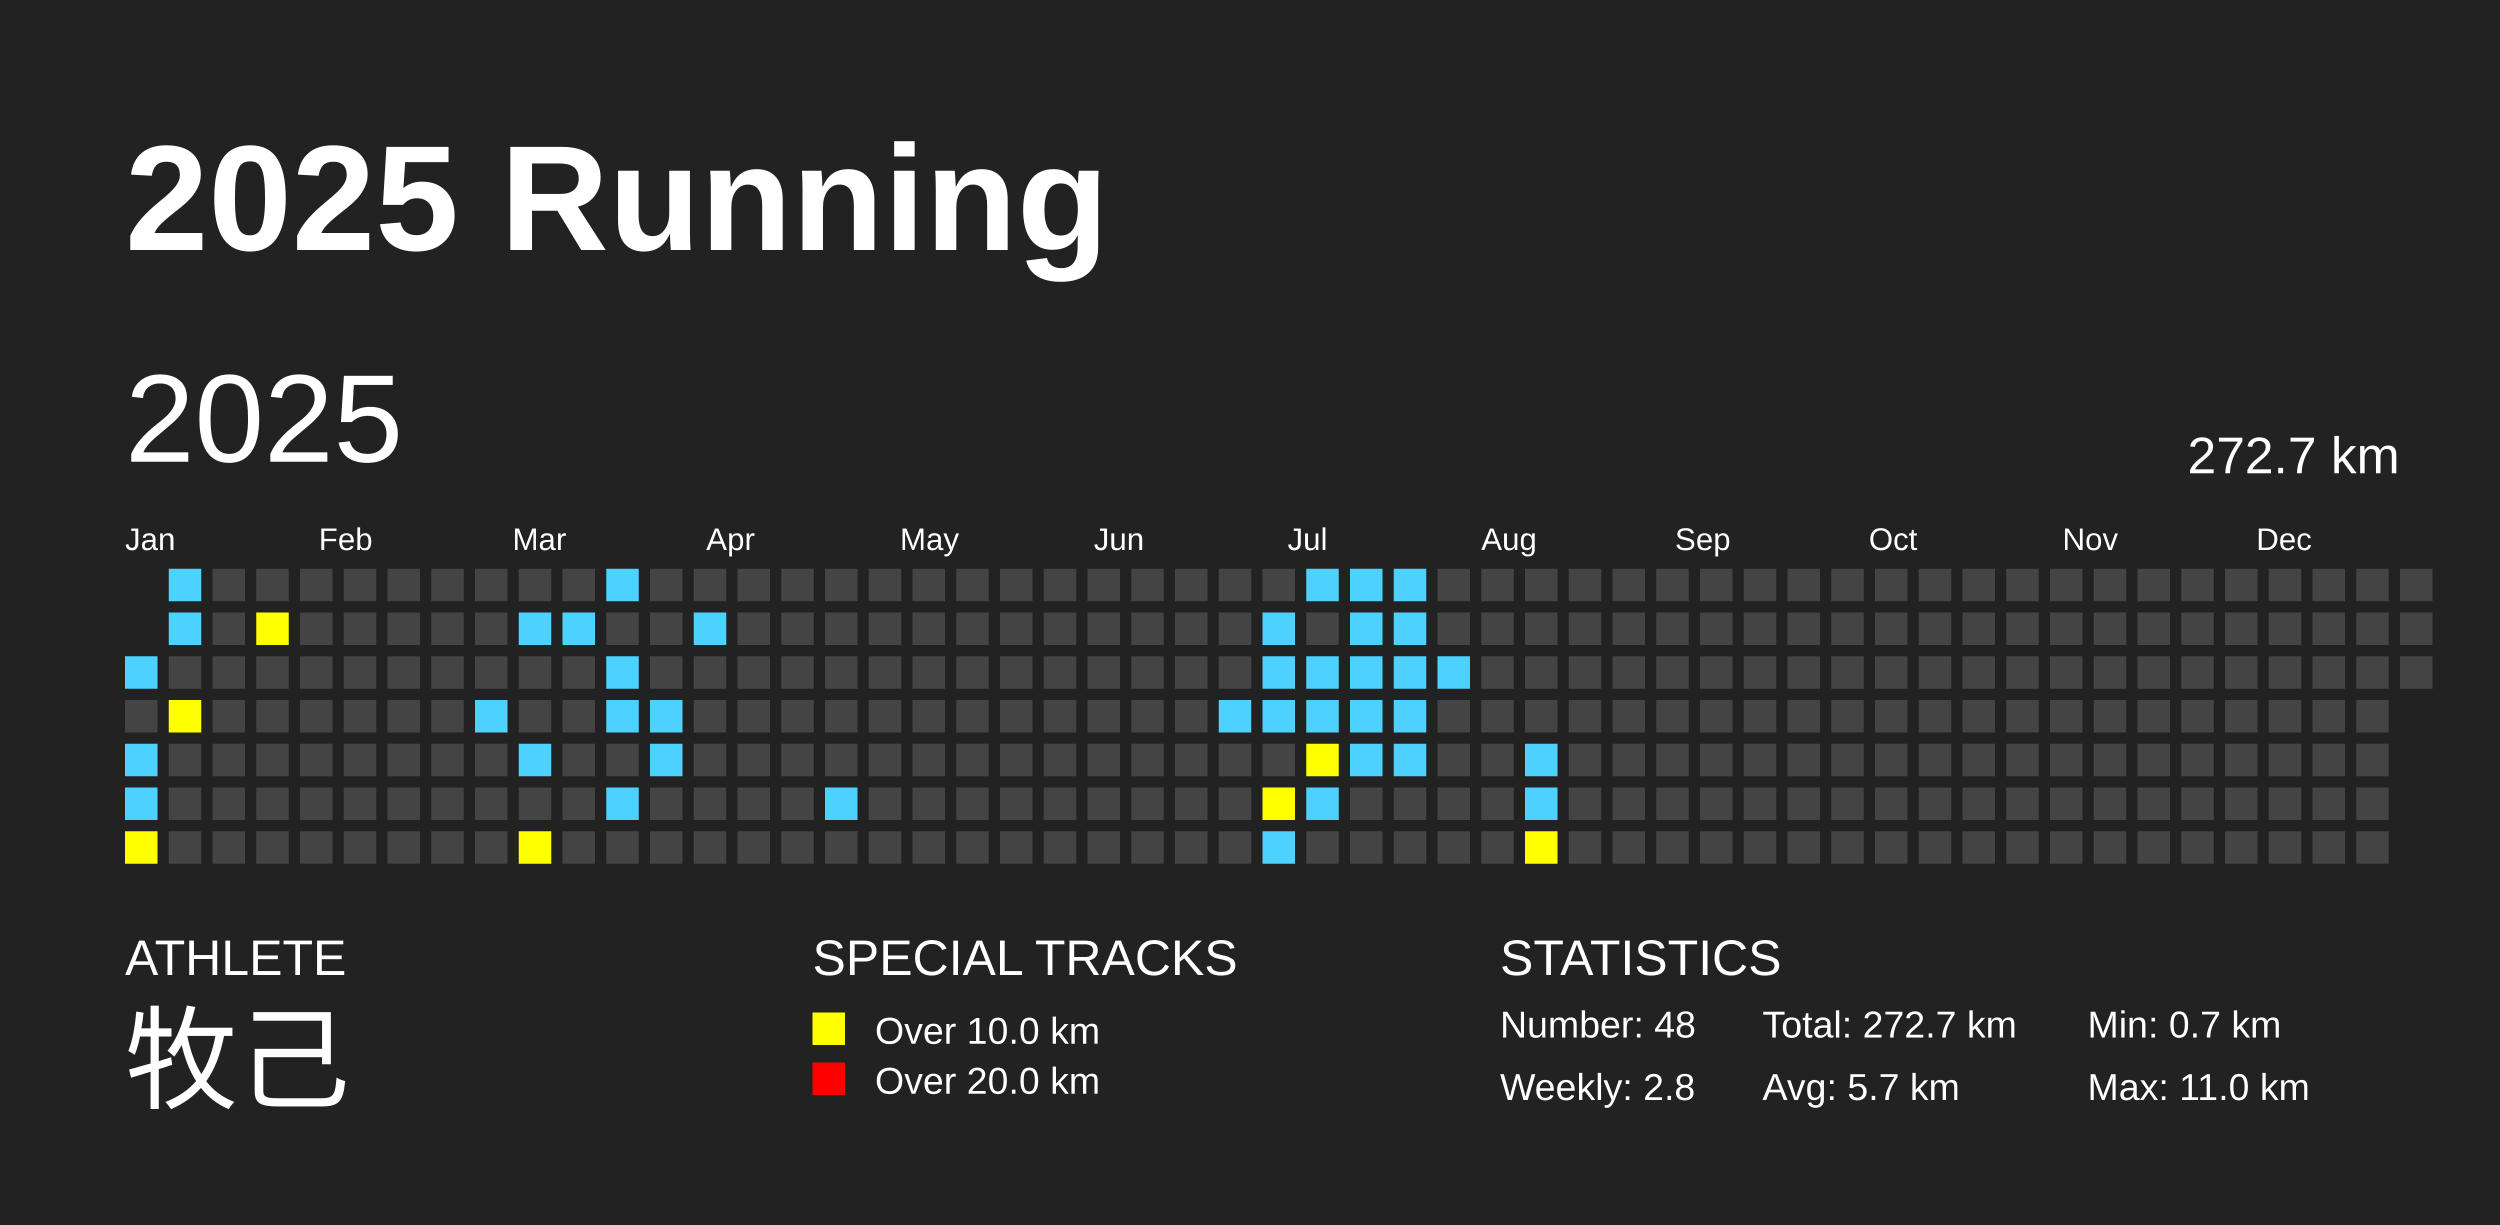
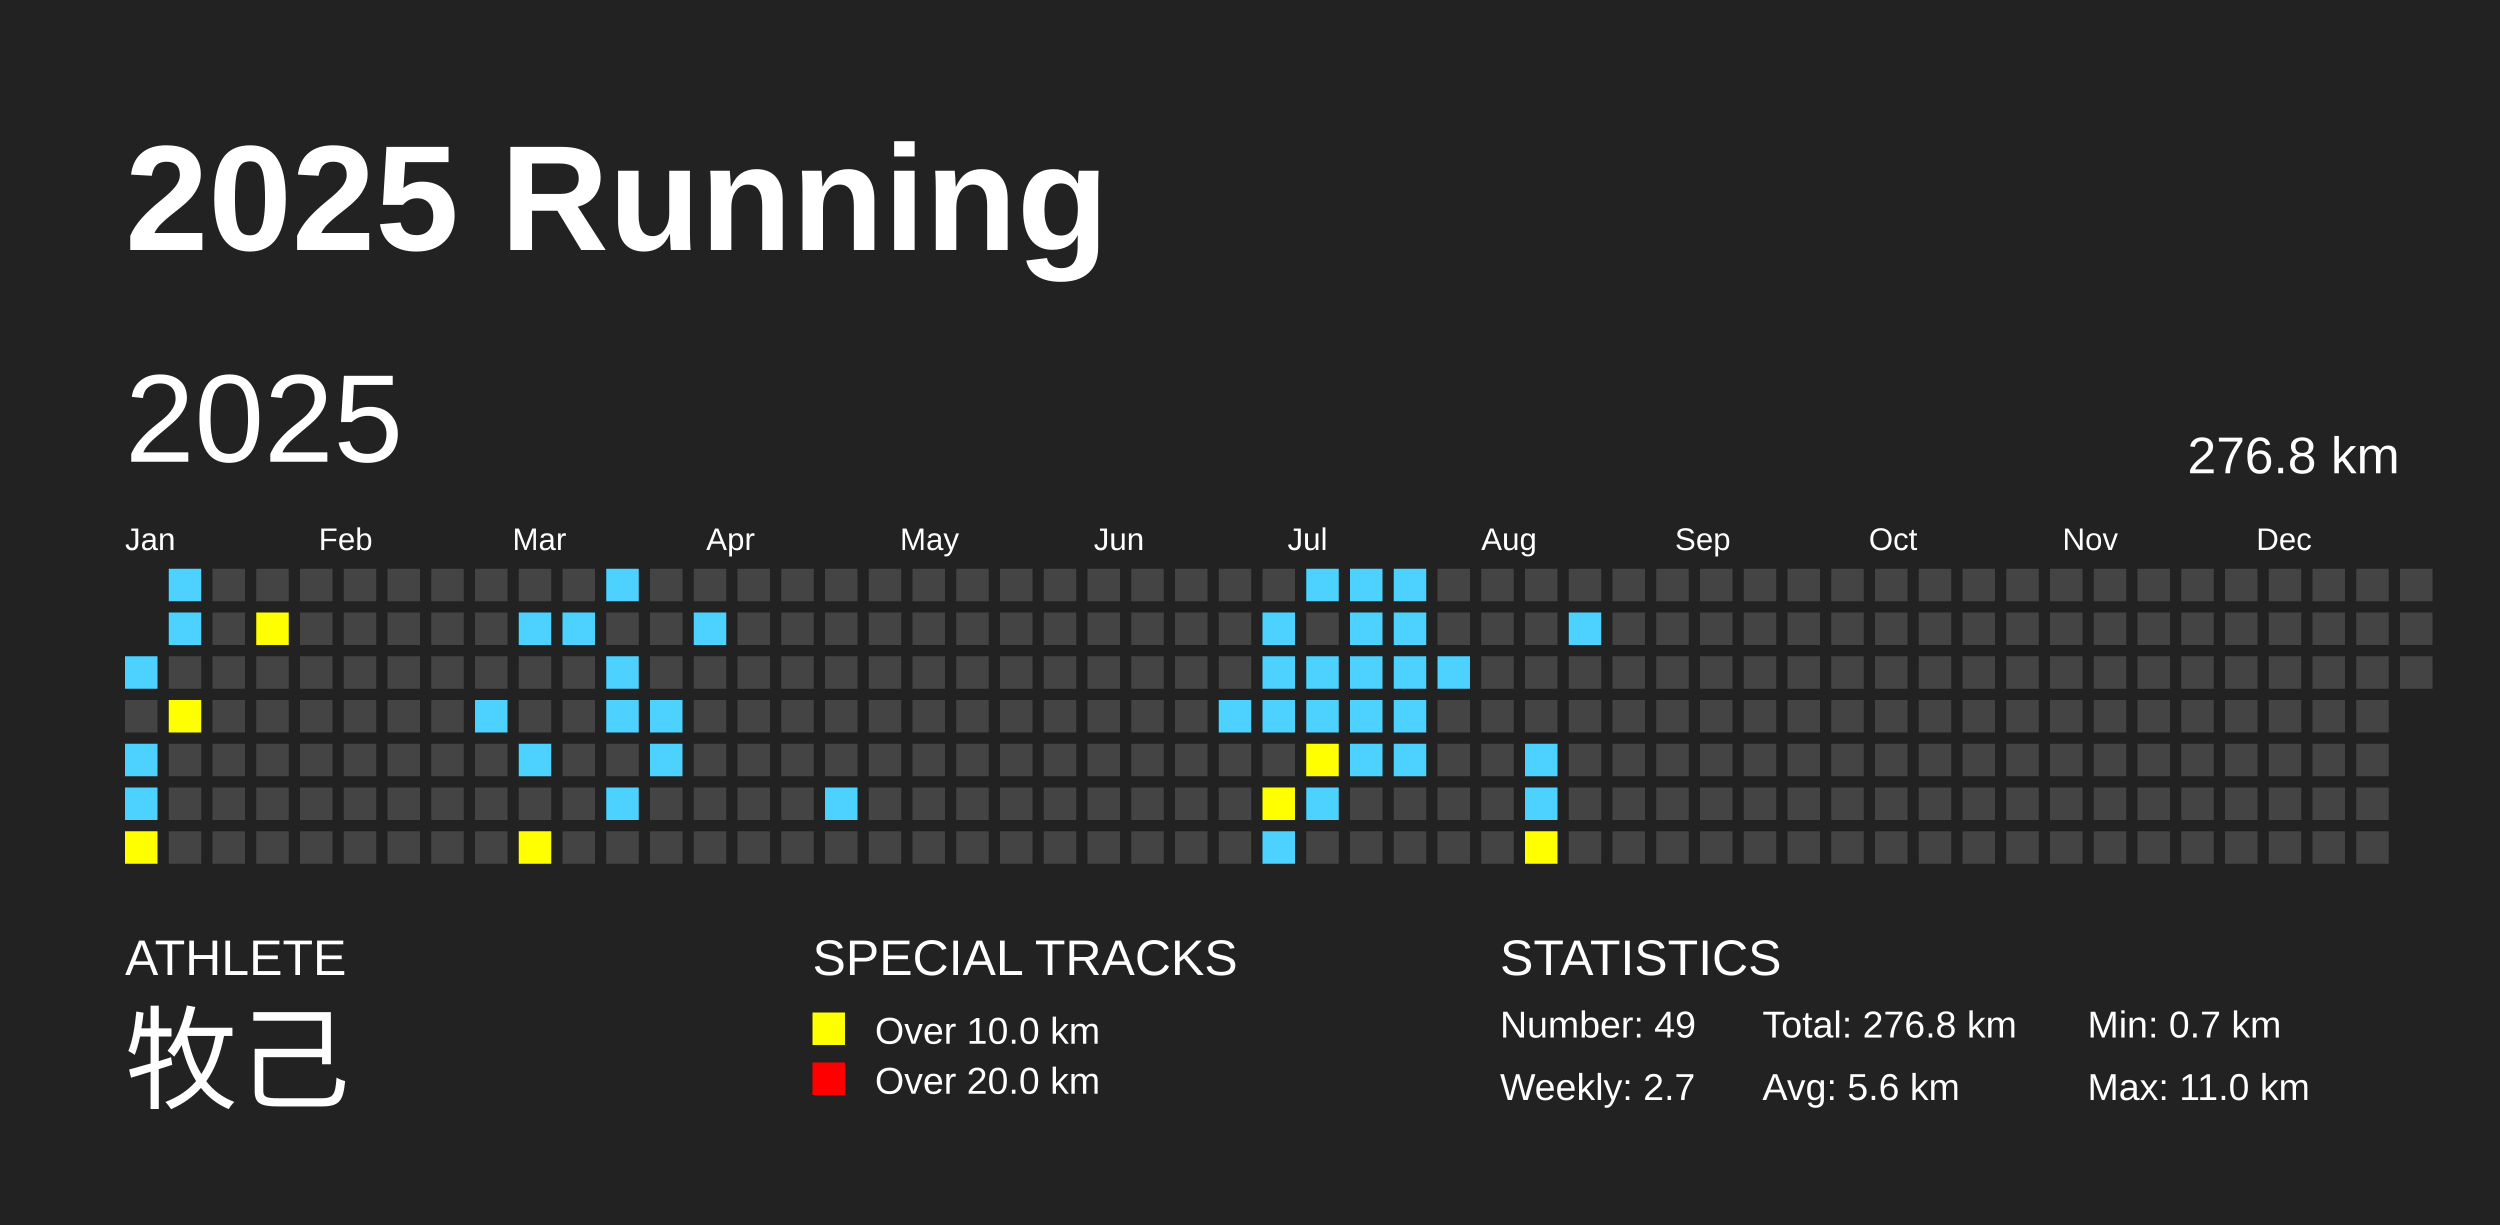
<svg xmlns="http://www.w3.org/2000/svg" baseProfile="full" height="98mm" version="1.1" viewBox="0,0,200,98" width="200mm">
  <defs />
  <rect fill="#222222" height="98" width="200" x="0" y="0" />
  <text fill="#FFFFFF" style="font-size:12px; font-family:Arial; font-weight:bold;" x="10" y="20">2025 Running</text>
  <text fill="#FFFFFF" style="font-size:4px; font-family:Arial" x="10" y="78">ATHLETE</text>
  <text fill="#FFFFFF" style="font-size:9px; font-family:Arial" x="10" y="88">牧己</text>
  <text fill="#FFFFFF" style="font-size:4px; font-family:Arial" x="65" y="78">SPECIAL TRACKS</text>
  <rect fill="yellow" height="2.6" width="2.6" x="65" y="81" />
  <text fill="#FFFFFF" style="font-size:3px; font-family:Arial" x="70" y="83.5">Over 10.0 km</text>
  <rect fill="red" height="2.6" width="2.6" x="65" y="85" />
  <text fill="#FFFFFF" style="font-size:3px; font-family:Arial" x="70" y="87.5">Over 20.0 km</text>
  <text fill="#FFFFFF" style="font-size:4px; font-family:Arial" x="120" y="78">STATISTICS</text>
-   <text fill="#FFFFFF" style="font-size:3px; font-family:Arial" x="120" y="83">Number: 48</text>
-   <text fill="#FFFFFF" style="font-size:3px; font-family:Arial" x="120" y="88">Weekly: 2.8</text>
-   <text fill="#FFFFFF" style="font-size:3px; font-family:Arial" x="141" y="83">Total: 272.7 km</text>
-   <text fill="#FFFFFF" style="font-size:3px; font-family:Arial" x="141" y="88">Avg: 5.7 km</text>
+   <text fill="#FFFFFF" style="font-size:3px; font-family:Arial" x="120" y="83">Number: 49</text>
+   <text fill="#FFFFFF" style="font-size:3px; font-family:Arial" x="120" y="88">Weekly: 2.7</text>
+   <text fill="#FFFFFF" style="font-size:3px; font-family:Arial" x="141" y="83">Total: 276.8 km</text>
+   <text fill="#FFFFFF" style="font-size:3px; font-family:Arial" x="141" y="88">Avg: 5.6 km</text>
  <text fill="#FFFFFF" style="font-size:3px; font-family:Arial" x="167" y="83">Min: 0.7 km</text>
  <text fill="#FFFFFF" style="font-size:3px; font-family:Arial" x="167" y="88">Max: 11.0 km</text>
  <text dominant-baseline="hanging" fill="#FFFFFF" style="font-size:10.0px; font-family:Arial;" x="10" y="30">2025</text>
-   <text dominant-baseline="hanging" fill="#FFFFFF" style="font-size:4.125px; font-family:Arial;" x="175" y="35">272.7 km</text>
+   <text dominant-baseline="hanging" fill="#FFFFFF" style="font-size:4.125px; font-family:Arial;" x="175" y="35">276.8 km</text>
  <text fill="#FFFFFF" style="font-size:2.5px; font-family:Arial" x="10.0" y="44">Jan</text>
  <text fill="#FFFFFF" style="font-size:2.5px; font-family:Arial" x="25.5" y="44">Feb</text>
  <text fill="#FFFFFF" style="font-size:2.5px; font-family:Arial" x="41.0" y="44">Mar</text>
  <text fill="#FFFFFF" style="font-size:2.5px; font-family:Arial" x="56.5" y="44">Apr</text>
  <text fill="#FFFFFF" style="font-size:2.5px; font-family:Arial" x="72.0" y="44">May</text>
  <text fill="#FFFFFF" style="font-size:2.5px; font-family:Arial" x="87.5" y="44">Jun</text>
  <text fill="#FFFFFF" style="font-size:2.5px; font-family:Arial" x="103.0" y="44">Jul</text>
  <text fill="#FFFFFF" style="font-size:2.5px; font-family:Arial" x="118.5" y="44">Aug</text>
  <text fill="#FFFFFF" style="font-size:2.5px; font-family:Arial" x="134.0" y="44">Sep</text>
  <text fill="#FFFFFF" style="font-size:2.5px; font-family:Arial" x="149.5" y="44">Oct</text>
  <text fill="#FFFFFF" style="font-size:2.5px; font-family:Arial" x="165.0" y="44">Nov</text>
  <text fill="#FFFFFF" style="font-size:2.5px; font-family:Arial" x="180.5" y="44">Dec</text>
  <rect fill="#4DD2FF" height="2.6" width="2.6" x="10.0" y="52.5" />
  <rect fill="#444444" height="2.6" width="2.6" x="10.0" y="56.0" />
  <rect fill="#4DD2FF" height="2.6" width="2.6" x="10.0" y="59.5" />
  <rect fill="#4DD2FF" height="2.6" width="2.6" x="10.0" y="63.0" />
  <rect fill="yellow" height="2.6" width="2.6" x="10.0" y="66.5" />
  <rect fill="#4DD2FF" height="2.6" width="2.6" x="13.5" y="45.5" />
  <rect fill="#4DD2FF" height="2.6" width="2.6" x="13.5" y="49.0" />
  <rect fill="#444444" height="2.6" width="2.6" x="13.5" y="52.5" />
  <rect fill="yellow" height="2.6" width="2.6" x="13.5" y="56.0" />
  <rect fill="#444444" height="2.6" width="2.6" x="13.5" y="59.5" />
  <rect fill="#444444" height="2.6" width="2.6" x="13.5" y="63.0" />
  <rect fill="#444444" height="2.6" width="2.6" x="13.5" y="66.5" />
  <rect fill="#444444" height="2.6" width="2.6" x="17.0" y="45.5" />
  <rect fill="#444444" height="2.6" width="2.6" x="17.0" y="49.0" />
  <rect fill="#444444" height="2.6" width="2.6" x="17.0" y="52.5" />
  <rect fill="#444444" height="2.6" width="2.6" x="17.0" y="56.0" />
  <rect fill="#444444" height="2.6" width="2.6" x="17.0" y="59.5" />
  <rect fill="#444444" height="2.6" width="2.6" x="17.0" y="63.0" />
  <rect fill="#444444" height="2.6" width="2.6" x="17.0" y="66.5" />
  <rect fill="#444444" height="2.6" width="2.6" x="20.5" y="45.5" />
  <rect fill="yellow" height="2.6" width="2.6" x="20.5" y="49.0" />
  <rect fill="#444444" height="2.6" width="2.6" x="20.5" y="52.5" />
  <rect fill="#444444" height="2.6" width="2.6" x="20.5" y="56.0" />
  <rect fill="#444444" height="2.6" width="2.6" x="20.5" y="59.5" />
  <rect fill="#444444" height="2.6" width="2.6" x="20.5" y="63.0" />
  <rect fill="#444444" height="2.6" width="2.6" x="20.5" y="66.5" />
  <rect fill="#444444" height="2.6" width="2.6" x="24.0" y="45.5" />
  <rect fill="#444444" height="2.6" width="2.6" x="24.0" y="49.0" />
  <rect fill="#444444" height="2.6" width="2.6" x="24.0" y="52.5" />
  <rect fill="#444444" height="2.6" width="2.6" x="24.0" y="56.0" />
  <rect fill="#444444" height="2.6" width="2.6" x="24.0" y="59.5" />
  <rect fill="#444444" height="2.6" width="2.6" x="24.0" y="63.0" />
  <rect fill="#444444" height="2.6" width="2.6" x="24.0" y="66.5" />
  <rect fill="#444444" height="2.6" width="2.6" x="27.5" y="45.5" />
  <rect fill="#444444" height="2.6" width="2.6" x="27.5" y="49.0" />
  <rect fill="#444444" height="2.6" width="2.6" x="27.5" y="52.5" />
  <rect fill="#444444" height="2.6" width="2.6" x="27.5" y="56.0" />
  <rect fill="#444444" height="2.6" width="2.6" x="27.5" y="59.5" />
  <rect fill="#444444" height="2.6" width="2.6" x="27.5" y="63.0" />
  <rect fill="#444444" height="2.6" width="2.6" x="27.5" y="66.5" />
  <rect fill="#444444" height="2.6" width="2.6" x="31.0" y="45.5" />
  <rect fill="#444444" height="2.6" width="2.6" x="31.0" y="49.0" />
  <rect fill="#444444" height="2.6" width="2.6" x="31.0" y="52.5" />
  <rect fill="#444444" height="2.6" width="2.6" x="31.0" y="56.0" />
  <rect fill="#444444" height="2.6" width="2.6" x="31.0" y="59.5" />
  <rect fill="#444444" height="2.6" width="2.6" x="31.0" y="63.0" />
  <rect fill="#444444" height="2.6" width="2.6" x="31.0" y="66.5" />
  <rect fill="#444444" height="2.6" width="2.6" x="34.5" y="45.5" />
  <rect fill="#444444" height="2.6" width="2.6" x="34.5" y="49.0" />
  <rect fill="#444444" height="2.6" width="2.6" x="34.5" y="52.5" />
  <rect fill="#444444" height="2.6" width="2.6" x="34.5" y="56.0" />
  <rect fill="#444444" height="2.6" width="2.6" x="34.5" y="59.5" />
  <rect fill="#444444" height="2.6" width="2.6" x="34.5" y="63.0" />
  <rect fill="#444444" height="2.6" width="2.6" x="34.5" y="66.5" />
  <rect fill="#444444" height="2.6" width="2.6" x="38.0" y="45.5" />
  <rect fill="#444444" height="2.6" width="2.6" x="38.0" y="49.0" />
  <rect fill="#444444" height="2.6" width="2.6" x="38.0" y="52.5" />
  <rect fill="#4DD2FF" height="2.6" width="2.6" x="38.0" y="56.0" />
  <rect fill="#444444" height="2.6" width="2.6" x="38.0" y="59.5" />
  <rect fill="#444444" height="2.6" width="2.6" x="38.0" y="63.0" />
  <rect fill="#444444" height="2.6" width="2.6" x="38.0" y="66.5" />
  <rect fill="#444444" height="2.6" width="2.6" x="41.5" y="45.5" />
  <rect fill="#4DD2FF" height="2.6" width="2.6" x="41.5" y="49.0" />
  <rect fill="#444444" height="2.6" width="2.6" x="41.5" y="52.5" />
  <rect fill="#444444" height="2.6" width="2.6" x="41.5" y="56.0" />
  <rect fill="#4DD2FF" height="2.6" width="2.6" x="41.5" y="59.5" />
  <rect fill="#444444" height="2.6" width="2.6" x="41.5" y="63.0" />
  <rect fill="yellow" height="2.6" width="2.6" x="41.5" y="66.5" />
  <rect fill="#444444" height="2.6" width="2.6" x="45.0" y="45.5" />
  <rect fill="#4DD2FF" height="2.6" width="2.6" x="45.0" y="49.0" />
  <rect fill="#444444" height="2.6" width="2.6" x="45.0" y="52.5" />
  <rect fill="#444444" height="2.6" width="2.6" x="45.0" y="56.0" />
  <rect fill="#444444" height="2.6" width="2.6" x="45.0" y="59.5" />
  <rect fill="#444444" height="2.6" width="2.6" x="45.0" y="63.0" />
  <rect fill="#444444" height="2.6" width="2.6" x="45.0" y="66.5" />
  <rect fill="#4DD2FF" height="2.6" width="2.6" x="48.5" y="45.5" />
  <rect fill="#444444" height="2.6" width="2.6" x="48.5" y="49.0" />
  <rect fill="#4DD2FF" height="2.6" width="2.6" x="48.5" y="52.5" />
  <rect fill="#4DD2FF" height="2.6" width="2.6" x="48.5" y="56.0" />
  <rect fill="#444444" height="2.6" width="2.6" x="48.5" y="59.5" />
  <rect fill="#4DD2FF" height="2.6" width="2.6" x="48.5" y="63.0" />
  <rect fill="#444444" height="2.6" width="2.6" x="48.5" y="66.5" />
  <rect fill="#444444" height="2.6" width="2.6" x="52.0" y="45.5" />
  <rect fill="#444444" height="2.6" width="2.6" x="52.0" y="49.0" />
  <rect fill="#444444" height="2.6" width="2.6" x="52.0" y="52.5" />
  <rect fill="#4DD2FF" height="2.6" width="2.6" x="52.0" y="56.0" />
  <rect fill="#4DD2FF" height="2.6" width="2.6" x="52.0" y="59.5" />
  <rect fill="#444444" height="2.6" width="2.6" x="52.0" y="63.0" />
  <rect fill="#444444" height="2.6" width="2.6" x="52.0" y="66.5" />
  <rect fill="#444444" height="2.6" width="2.6" x="55.5" y="45.5" />
  <rect fill="#4DD2FF" height="2.6" width="2.6" x="55.5" y="49.0" />
  <rect fill="#444444" height="2.6" width="2.6" x="55.5" y="52.5" />
  <rect fill="#444444" height="2.6" width="2.6" x="55.5" y="56.0" />
  <rect fill="#444444" height="2.6" width="2.6" x="55.5" y="59.5" />
  <rect fill="#444444" height="2.6" width="2.6" x="55.5" y="63.0" />
  <rect fill="#444444" height="2.6" width="2.6" x="55.5" y="66.5" />
  <rect fill="#444444" height="2.6" width="2.6" x="59.0" y="45.5" />
  <rect fill="#444444" height="2.6" width="2.6" x="59.0" y="49.0" />
  <rect fill="#444444" height="2.6" width="2.6" x="59.0" y="52.5" />
  <rect fill="#444444" height="2.6" width="2.6" x="59.0" y="56.0" />
  <rect fill="#444444" height="2.6" width="2.6" x="59.0" y="59.5" />
  <rect fill="#444444" height="2.6" width="2.6" x="59.0" y="63.0" />
  <rect fill="#444444" height="2.6" width="2.6" x="59.0" y="66.5" />
  <rect fill="#444444" height="2.6" width="2.6" x="62.5" y="45.5" />
  <rect fill="#444444" height="2.6" width="2.6" x="62.5" y="49.0" />
  <rect fill="#444444" height="2.6" width="2.6" x="62.5" y="52.5" />
  <rect fill="#444444" height="2.6" width="2.6" x="62.5" y="56.0" />
  <rect fill="#444444" height="2.6" width="2.6" x="62.5" y="59.5" />
  <rect fill="#444444" height="2.6" width="2.6" x="62.5" y="63.0" />
  <rect fill="#444444" height="2.6" width="2.6" x="62.5" y="66.5" />
  <rect fill="#444444" height="2.6" width="2.6" x="66.0" y="45.5" />
  <rect fill="#444444" height="2.6" width="2.6" x="66.0" y="49.0" />
  <rect fill="#444444" height="2.6" width="2.6" x="66.0" y="52.5" />
  <rect fill="#444444" height="2.6" width="2.6" x="66.0" y="56.0" />
  <rect fill="#444444" height="2.6" width="2.6" x="66.0" y="59.5" />
  <rect fill="#4DD2FF" height="2.6" width="2.6" x="66.0" y="63.0" />
  <rect fill="#444444" height="2.6" width="2.6" x="66.0" y="66.5" />
  <rect fill="#444444" height="2.6" width="2.6" x="69.5" y="45.5" />
  <rect fill="#444444" height="2.6" width="2.6" x="69.5" y="49.0" />
  <rect fill="#444444" height="2.6" width="2.6" x="69.5" y="52.5" />
  <rect fill="#444444" height="2.6" width="2.6" x="69.5" y="56.0" />
  <rect fill="#444444" height="2.6" width="2.6" x="69.5" y="59.5" />
  <rect fill="#444444" height="2.6" width="2.6" x="69.5" y="63.0" />
  <rect fill="#444444" height="2.6" width="2.6" x="69.5" y="66.5" />
  <rect fill="#444444" height="2.6" width="2.6" x="73.0" y="45.5" />
  <rect fill="#444444" height="2.6" width="2.6" x="73.0" y="49.0" />
  <rect fill="#444444" height="2.6" width="2.6" x="73.0" y="52.5" />
  <rect fill="#444444" height="2.6" width="2.6" x="73.0" y="56.0" />
  <rect fill="#444444" height="2.6" width="2.6" x="73.0" y="59.5" />
  <rect fill="#444444" height="2.6" width="2.6" x="73.0" y="63.0" />
  <rect fill="#444444" height="2.6" width="2.6" x="73.0" y="66.5" />
  <rect fill="#444444" height="2.6" width="2.6" x="76.5" y="45.5" />
  <rect fill="#444444" height="2.6" width="2.6" x="76.5" y="49.0" />
  <rect fill="#444444" height="2.6" width="2.6" x="76.5" y="52.5" />
  <rect fill="#444444" height="2.6" width="2.6" x="76.5" y="56.0" />
  <rect fill="#444444" height="2.6" width="2.6" x="76.5" y="59.5" />
  <rect fill="#444444" height="2.6" width="2.6" x="76.5" y="63.0" />
  <rect fill="#444444" height="2.6" width="2.6" x="76.5" y="66.5" />
  <rect fill="#444444" height="2.6" width="2.6" x="80.0" y="45.5" />
  <rect fill="#444444" height="2.6" width="2.6" x="80.0" y="49.0" />
  <rect fill="#444444" height="2.6" width="2.6" x="80.0" y="52.5" />
  <rect fill="#444444" height="2.6" width="2.6" x="80.0" y="56.0" />
  <rect fill="#444444" height="2.6" width="2.6" x="80.0" y="59.5" />
  <rect fill="#444444" height="2.6" width="2.6" x="80.0" y="63.0" />
  <rect fill="#444444" height="2.6" width="2.6" x="80.0" y="66.5" />
  <rect fill="#444444" height="2.6" width="2.6" x="83.5" y="45.5" />
  <rect fill="#444444" height="2.6" width="2.6" x="83.5" y="49.0" />
  <rect fill="#444444" height="2.6" width="2.6" x="83.5" y="52.5" />
  <rect fill="#444444" height="2.6" width="2.6" x="83.5" y="56.0" />
  <rect fill="#444444" height="2.6" width="2.6" x="83.5" y="59.5" />
  <rect fill="#444444" height="2.6" width="2.6" x="83.5" y="63.0" />
  <rect fill="#444444" height="2.6" width="2.6" x="83.5" y="66.5" />
  <rect fill="#444444" height="2.6" width="2.6" x="87.0" y="45.5" />
  <rect fill="#444444" height="2.6" width="2.6" x="87.0" y="49.0" />
  <rect fill="#444444" height="2.6" width="2.6" x="87.0" y="52.5" />
  <rect fill="#444444" height="2.6" width="2.6" x="87.0" y="56.0" />
  <rect fill="#444444" height="2.6" width="2.6" x="87.0" y="59.5" />
  <rect fill="#444444" height="2.6" width="2.6" x="87.0" y="63.0" />
  <rect fill="#444444" height="2.6" width="2.6" x="87.0" y="66.5" />
  <rect fill="#444444" height="2.6" width="2.6" x="90.5" y="45.5" />
  <rect fill="#444444" height="2.6" width="2.6" x="90.5" y="49.0" />
  <rect fill="#444444" height="2.6" width="2.6" x="90.5" y="52.5" />
  <rect fill="#444444" height="2.6" width="2.6" x="90.5" y="56.0" />
  <rect fill="#444444" height="2.6" width="2.6" x="90.5" y="59.5" />
  <rect fill="#444444" height="2.6" width="2.6" x="90.5" y="63.0" />
  <rect fill="#444444" height="2.6" width="2.6" x="90.5" y="66.5" />
  <rect fill="#444444" height="2.6" width="2.6" x="94.0" y="45.5" />
  <rect fill="#444444" height="2.6" width="2.6" x="94.0" y="49.0" />
  <rect fill="#444444" height="2.6" width="2.6" x="94.0" y="52.5" />
  <rect fill="#444444" height="2.6" width="2.6" x="94.0" y="56.0" />
  <rect fill="#444444" height="2.6" width="2.6" x="94.0" y="59.5" />
  <rect fill="#444444" height="2.6" width="2.6" x="94.0" y="63.0" />
  <rect fill="#444444" height="2.6" width="2.6" x="94.0" y="66.5" />
  <rect fill="#444444" height="2.6" width="2.6" x="97.5" y="45.5" />
  <rect fill="#444444" height="2.6" width="2.6" x="97.5" y="49.0" />
  <rect fill="#444444" height="2.6" width="2.6" x="97.5" y="52.5" />
  <rect fill="#4DD2FF" height="2.6" width="2.6" x="97.5" y="56.0" />
  <rect fill="#444444" height="2.6" width="2.6" x="97.5" y="59.5" />
  <rect fill="#444444" height="2.6" width="2.6" x="97.5" y="63.0" />
  <rect fill="#444444" height="2.6" width="2.6" x="97.5" y="66.5" />
  <rect fill="#444444" height="2.6" width="2.6" x="101.0" y="45.5" />
  <rect fill="#4DD2FF" height="2.6" width="2.6" x="101.0" y="49.0" />
  <rect fill="#4DD2FF" height="2.6" width="2.6" x="101.0" y="52.5" />
  <rect fill="#4DD2FF" height="2.6" width="2.6" x="101.0" y="56.0" />
  <rect fill="#444444" height="2.6" width="2.6" x="101.0" y="59.5" />
  <rect fill="yellow" height="2.6" width="2.6" x="101.0" y="63.0" />
  <rect fill="#4DD2FF" height="2.6" width="2.6" x="101.0" y="66.5" />
  <rect fill="#4DD2FF" height="2.6" width="2.6" x="104.5" y="45.5" />
  <rect fill="#444444" height="2.6" width="2.6" x="104.5" y="49.0" />
  <rect fill="#4DD2FF" height="2.6" width="2.6" x="104.5" y="52.5" />
  <rect fill="#4DD2FF" height="2.6" width="2.6" x="104.5" y="56.0" />
  <rect fill="yellow" height="2.6" width="2.6" x="104.5" y="59.5" />
  <rect fill="#4DD2FF" height="2.6" width="2.6" x="104.5" y="63.0" />
  <rect fill="#444444" height="2.6" width="2.6" x="104.5" y="66.5" />
  <rect fill="#4DD2FF" height="2.6" width="2.6" x="108.0" y="45.5" />
  <rect fill="#4DD2FF" height="2.6" width="2.6" x="108.0" y="49.0" />
  <rect fill="#4DD2FF" height="2.6" width="2.6" x="108.0" y="52.5" />
  <rect fill="#4DD2FF" height="2.6" width="2.6" x="108.0" y="56.0" />
  <rect fill="#4DD2FF" height="2.6" width="2.6" x="108.0" y="59.5" />
  <rect fill="#444444" height="2.6" width="2.6" x="108.0" y="63.0" />
  <rect fill="#444444" height="2.6" width="2.6" x="108.0" y="66.5" />
  <rect fill="#4DD2FF" height="2.6" width="2.6" x="111.5" y="45.5" />
  <rect fill="#4DD2FF" height="2.6" width="2.6" x="111.5" y="49.0" />
  <rect fill="#4DD2FF" height="2.6" width="2.6" x="111.5" y="52.5" />
  <rect fill="#4DD2FF" height="2.6" width="2.6" x="111.5" y="56.0" />
  <rect fill="#4DD2FF" height="2.6" width="2.6" x="111.5" y="59.5" />
  <rect fill="#444444" height="2.6" width="2.6" x="111.5" y="63.0" />
  <rect fill="#444444" height="2.6" width="2.6" x="111.5" y="66.5" />
  <rect fill="#444444" height="2.6" width="2.6" x="115.0" y="45.5" />
  <rect fill="#444444" height="2.6" width="2.6" x="115.0" y="49.0" />
  <rect fill="#4DD2FF" height="2.6" width="2.6" x="115.0" y="52.5" />
  <rect fill="#444444" height="2.6" width="2.6" x="115.0" y="56.0" />
  <rect fill="#444444" height="2.6" width="2.6" x="115.0" y="59.5" />
  <rect fill="#444444" height="2.6" width="2.6" x="115.0" y="63.0" />
  <rect fill="#444444" height="2.6" width="2.6" x="115.0" y="66.5" />
  <rect fill="#444444" height="2.6" width="2.6" x="118.5" y="45.5" />
  <rect fill="#444444" height="2.6" width="2.6" x="118.5" y="49.0" />
  <rect fill="#444444" height="2.6" width="2.6" x="118.5" y="52.5" />
  <rect fill="#444444" height="2.6" width="2.6" x="118.5" y="56.0" />
  <rect fill="#444444" height="2.6" width="2.6" x="118.5" y="59.5" />
  <rect fill="#444444" height="2.6" width="2.6" x="118.5" y="63.0" />
  <rect fill="#444444" height="2.6" width="2.6" x="118.5" y="66.5" />
  <rect fill="#444444" height="2.6" width="2.6" x="122.0" y="45.5" />
  <rect fill="#444444" height="2.6" width="2.6" x="122.0" y="49.0" />
  <rect fill="#444444" height="2.6" width="2.6" x="122.0" y="52.5" />
  <rect fill="#444444" height="2.6" width="2.6" x="122.0" y="56.0" />
  <rect fill="#4DD2FF" height="2.6" width="2.6" x="122.0" y="59.5" />
  <rect fill="#4DD2FF" height="2.6" width="2.6" x="122.0" y="63.0" />
  <rect fill="yellow" height="2.6" width="2.6" x="122.0" y="66.5" />
  <rect fill="#444444" height="2.6" width="2.6" x="125.5" y="45.5" />
-   <rect fill="#444444" height="2.6" width="2.6" x="125.5" y="49.0" />
+   <rect fill="#4DD2FF" height="2.6" width="2.6" x="125.5" y="49.0" />
  <rect fill="#444444" height="2.6" width="2.6" x="125.5" y="52.5" />
  <rect fill="#444444" height="2.6" width="2.6" x="125.5" y="56.0" />
  <rect fill="#444444" height="2.6" width="2.6" x="125.5" y="59.5" />
  <rect fill="#444444" height="2.6" width="2.6" x="125.5" y="63.0" />
  <rect fill="#444444" height="2.6" width="2.6" x="125.5" y="66.5" />
  <rect fill="#444444" height="2.6" width="2.6" x="129.0" y="45.5" />
  <rect fill="#444444" height="2.6" width="2.6" x="129.0" y="49.0" />
  <rect fill="#444444" height="2.6" width="2.6" x="129.0" y="52.5" />
  <rect fill="#444444" height="2.6" width="2.6" x="129.0" y="56.0" />
  <rect fill="#444444" height="2.6" width="2.6" x="129.0" y="59.5" />
  <rect fill="#444444" height="2.6" width="2.6" x="129.0" y="63.0" />
  <rect fill="#444444" height="2.6" width="2.6" x="129.0" y="66.5" />
  <rect fill="#444444" height="2.6" width="2.6" x="132.5" y="45.5" />
  <rect fill="#444444" height="2.6" width="2.6" x="132.5" y="49.0" />
  <rect fill="#444444" height="2.6" width="2.6" x="132.5" y="52.5" />
  <rect fill="#444444" height="2.6" width="2.6" x="132.5" y="56.0" />
  <rect fill="#444444" height="2.6" width="2.6" x="132.5" y="59.5" />
  <rect fill="#444444" height="2.6" width="2.6" x="132.5" y="63.0" />
  <rect fill="#444444" height="2.6" width="2.6" x="132.5" y="66.5" />
  <rect fill="#444444" height="2.6" width="2.6" x="136.0" y="45.5" />
  <rect fill="#444444" height="2.6" width="2.6" x="136.0" y="49.0" />
  <rect fill="#444444" height="2.6" width="2.6" x="136.0" y="52.5" />
  <rect fill="#444444" height="2.6" width="2.6" x="136.0" y="56.0" />
  <rect fill="#444444" height="2.6" width="2.6" x="136.0" y="59.5" />
  <rect fill="#444444" height="2.6" width="2.6" x="136.0" y="63.0" />
  <rect fill="#444444" height="2.6" width="2.6" x="136.0" y="66.5" />
  <rect fill="#444444" height="2.6" width="2.6" x="139.5" y="45.5" />
  <rect fill="#444444" height="2.6" width="2.6" x="139.5" y="49.0" />
  <rect fill="#444444" height="2.6" width="2.6" x="139.5" y="52.5" />
  <rect fill="#444444" height="2.6" width="2.6" x="139.5" y="56.0" />
  <rect fill="#444444" height="2.6" width="2.6" x="139.5" y="59.5" />
  <rect fill="#444444" height="2.6" width="2.6" x="139.5" y="63.0" />
  <rect fill="#444444" height="2.6" width="2.6" x="139.5" y="66.5" />
  <rect fill="#444444" height="2.6" width="2.6" x="143.0" y="45.5" />
  <rect fill="#444444" height="2.6" width="2.6" x="143.0" y="49.0" />
  <rect fill="#444444" height="2.6" width="2.6" x="143.0" y="52.5" />
  <rect fill="#444444" height="2.6" width="2.6" x="143.0" y="56.0" />
  <rect fill="#444444" height="2.6" width="2.6" x="143.0" y="59.5" />
  <rect fill="#444444" height="2.6" width="2.6" x="143.0" y="63.0" />
  <rect fill="#444444" height="2.6" width="2.6" x="143.0" y="66.5" />
  <rect fill="#444444" height="2.6" width="2.6" x="146.5" y="45.5" />
  <rect fill="#444444" height="2.6" width="2.6" x="146.5" y="49.0" />
  <rect fill="#444444" height="2.6" width="2.6" x="146.5" y="52.5" />
  <rect fill="#444444" height="2.6" width="2.6" x="146.5" y="56.0" />
  <rect fill="#444444" height="2.6" width="2.6" x="146.5" y="59.5" />
  <rect fill="#444444" height="2.6" width="2.6" x="146.5" y="63.0" />
  <rect fill="#444444" height="2.6" width="2.6" x="146.5" y="66.5" />
  <rect fill="#444444" height="2.6" width="2.6" x="150.0" y="45.5" />
  <rect fill="#444444" height="2.6" width="2.6" x="150.0" y="49.0" />
  <rect fill="#444444" height="2.6" width="2.6" x="150.0" y="52.5" />
  <rect fill="#444444" height="2.6" width="2.6" x="150.0" y="56.0" />
  <rect fill="#444444" height="2.6" width="2.6" x="150.0" y="59.5" />
  <rect fill="#444444" height="2.6" width="2.6" x="150.0" y="63.0" />
  <rect fill="#444444" height="2.6" width="2.6" x="150.0" y="66.5" />
  <rect fill="#444444" height="2.6" width="2.6" x="153.5" y="45.5" />
  <rect fill="#444444" height="2.6" width="2.6" x="153.5" y="49.0" />
  <rect fill="#444444" height="2.6" width="2.6" x="153.5" y="52.5" />
  <rect fill="#444444" height="2.6" width="2.6" x="153.5" y="56.0" />
  <rect fill="#444444" height="2.6" width="2.6" x="153.5" y="59.5" />
  <rect fill="#444444" height="2.6" width="2.6" x="153.5" y="63.0" />
  <rect fill="#444444" height="2.6" width="2.6" x="153.5" y="66.5" />
  <rect fill="#444444" height="2.6" width="2.6" x="157.0" y="45.5" />
  <rect fill="#444444" height="2.6" width="2.6" x="157.0" y="49.0" />
  <rect fill="#444444" height="2.6" width="2.6" x="157.0" y="52.5" />
  <rect fill="#444444" height="2.6" width="2.6" x="157.0" y="56.0" />
  <rect fill="#444444" height="2.6" width="2.6" x="157.0" y="59.5" />
  <rect fill="#444444" height="2.6" width="2.6" x="157.0" y="63.0" />
  <rect fill="#444444" height="2.6" width="2.6" x="157.0" y="66.5" />
  <rect fill="#444444" height="2.6" width="2.6" x="160.5" y="45.5" />
  <rect fill="#444444" height="2.6" width="2.6" x="160.5" y="49.0" />
  <rect fill="#444444" height="2.6" width="2.6" x="160.5" y="52.5" />
  <rect fill="#444444" height="2.6" width="2.6" x="160.5" y="56.0" />
  <rect fill="#444444" height="2.6" width="2.6" x="160.5" y="59.5" />
  <rect fill="#444444" height="2.6" width="2.6" x="160.5" y="63.0" />
  <rect fill="#444444" height="2.6" width="2.6" x="160.5" y="66.5" />
  <rect fill="#444444" height="2.6" width="2.6" x="164.0" y="45.5" />
  <rect fill="#444444" height="2.6" width="2.6" x="164.0" y="49.0" />
  <rect fill="#444444" height="2.6" width="2.6" x="164.0" y="52.5" />
  <rect fill="#444444" height="2.6" width="2.6" x="164.0" y="56.0" />
  <rect fill="#444444" height="2.6" width="2.6" x="164.0" y="59.5" />
  <rect fill="#444444" height="2.6" width="2.6" x="164.0" y="63.0" />
  <rect fill="#444444" height="2.6" width="2.6" x="164.0" y="66.5" />
  <rect fill="#444444" height="2.6" width="2.6" x="167.5" y="45.5" />
  <rect fill="#444444" height="2.6" width="2.6" x="167.5" y="49.0" />
  <rect fill="#444444" height="2.6" width="2.6" x="167.5" y="52.5" />
  <rect fill="#444444" height="2.6" width="2.6" x="167.5" y="56.0" />
  <rect fill="#444444" height="2.6" width="2.6" x="167.5" y="59.5" />
  <rect fill="#444444" height="2.6" width="2.6" x="167.5" y="63.0" />
  <rect fill="#444444" height="2.6" width="2.6" x="167.5" y="66.5" />
  <rect fill="#444444" height="2.6" width="2.6" x="171.0" y="45.5" />
  <rect fill="#444444" height="2.6" width="2.6" x="171.0" y="49.0" />
  <rect fill="#444444" height="2.6" width="2.6" x="171.0" y="52.5" />
  <rect fill="#444444" height="2.6" width="2.6" x="171.0" y="56.0" />
  <rect fill="#444444" height="2.6" width="2.6" x="171.0" y="59.5" />
  <rect fill="#444444" height="2.6" width="2.6" x="171.0" y="63.0" />
  <rect fill="#444444" height="2.6" width="2.6" x="171.0" y="66.5" />
  <rect fill="#444444" height="2.6" width="2.6" x="174.5" y="45.5" />
  <rect fill="#444444" height="2.6" width="2.6" x="174.5" y="49.0" />
  <rect fill="#444444" height="2.6" width="2.6" x="174.5" y="52.5" />
  <rect fill="#444444" height="2.6" width="2.6" x="174.5" y="56.0" />
  <rect fill="#444444" height="2.6" width="2.6" x="174.5" y="59.5" />
  <rect fill="#444444" height="2.6" width="2.6" x="174.5" y="63.0" />
  <rect fill="#444444" height="2.6" width="2.6" x="174.5" y="66.5" />
  <rect fill="#444444" height="2.6" width="2.6" x="178.0" y="45.5" />
  <rect fill="#444444" height="2.6" width="2.6" x="178.0" y="49.0" />
  <rect fill="#444444" height="2.6" width="2.6" x="178.0" y="52.5" />
  <rect fill="#444444" height="2.6" width="2.6" x="178.0" y="56.0" />
  <rect fill="#444444" height="2.6" width="2.6" x="178.0" y="59.5" />
  <rect fill="#444444" height="2.6" width="2.6" x="178.0" y="63.0" />
  <rect fill="#444444" height="2.6" width="2.6" x="178.0" y="66.5" />
  <rect fill="#444444" height="2.6" width="2.6" x="181.5" y="45.5" />
  <rect fill="#444444" height="2.6" width="2.6" x="181.5" y="49.0" />
  <rect fill="#444444" height="2.6" width="2.6" x="181.5" y="52.5" />
  <rect fill="#444444" height="2.6" width="2.6" x="181.5" y="56.0" />
  <rect fill="#444444" height="2.6" width="2.6" x="181.5" y="59.5" />
  <rect fill="#444444" height="2.6" width="2.6" x="181.5" y="63.0" />
  <rect fill="#444444" height="2.6" width="2.6" x="181.5" y="66.5" />
  <rect fill="#444444" height="2.6" width="2.6" x="185.0" y="45.5" />
  <rect fill="#444444" height="2.6" width="2.6" x="185.0" y="49.0" />
  <rect fill="#444444" height="2.6" width="2.6" x="185.0" y="52.5" />
  <rect fill="#444444" height="2.6" width="2.6" x="185.0" y="56.0" />
  <rect fill="#444444" height="2.6" width="2.6" x="185.0" y="59.5" />
  <rect fill="#444444" height="2.6" width="2.6" x="185.0" y="63.0" />
  <rect fill="#444444" height="2.6" width="2.6" x="185.0" y="66.5" />
  <rect fill="#444444" height="2.6" width="2.6" x="188.5" y="45.5" />
  <rect fill="#444444" height="2.6" width="2.6" x="188.5" y="49.0" />
  <rect fill="#444444" height="2.6" width="2.6" x="188.5" y="52.5" />
  <rect fill="#444444" height="2.6" width="2.6" x="188.5" y="56.0" />
  <rect fill="#444444" height="2.6" width="2.6" x="188.5" y="59.5" />
  <rect fill="#444444" height="2.6" width="2.6" x="188.5" y="63.0" />
  <rect fill="#444444" height="2.6" width="2.6" x="188.5" y="66.5" />
  <rect fill="#444444" height="2.6" width="2.6" x="192.0" y="45.5" />
  <rect fill="#444444" height="2.6" width="2.6" x="192.0" y="49.0" />
  <rect fill="#444444" height="2.6" width="2.6" x="192.0" y="52.5" />
</svg>
